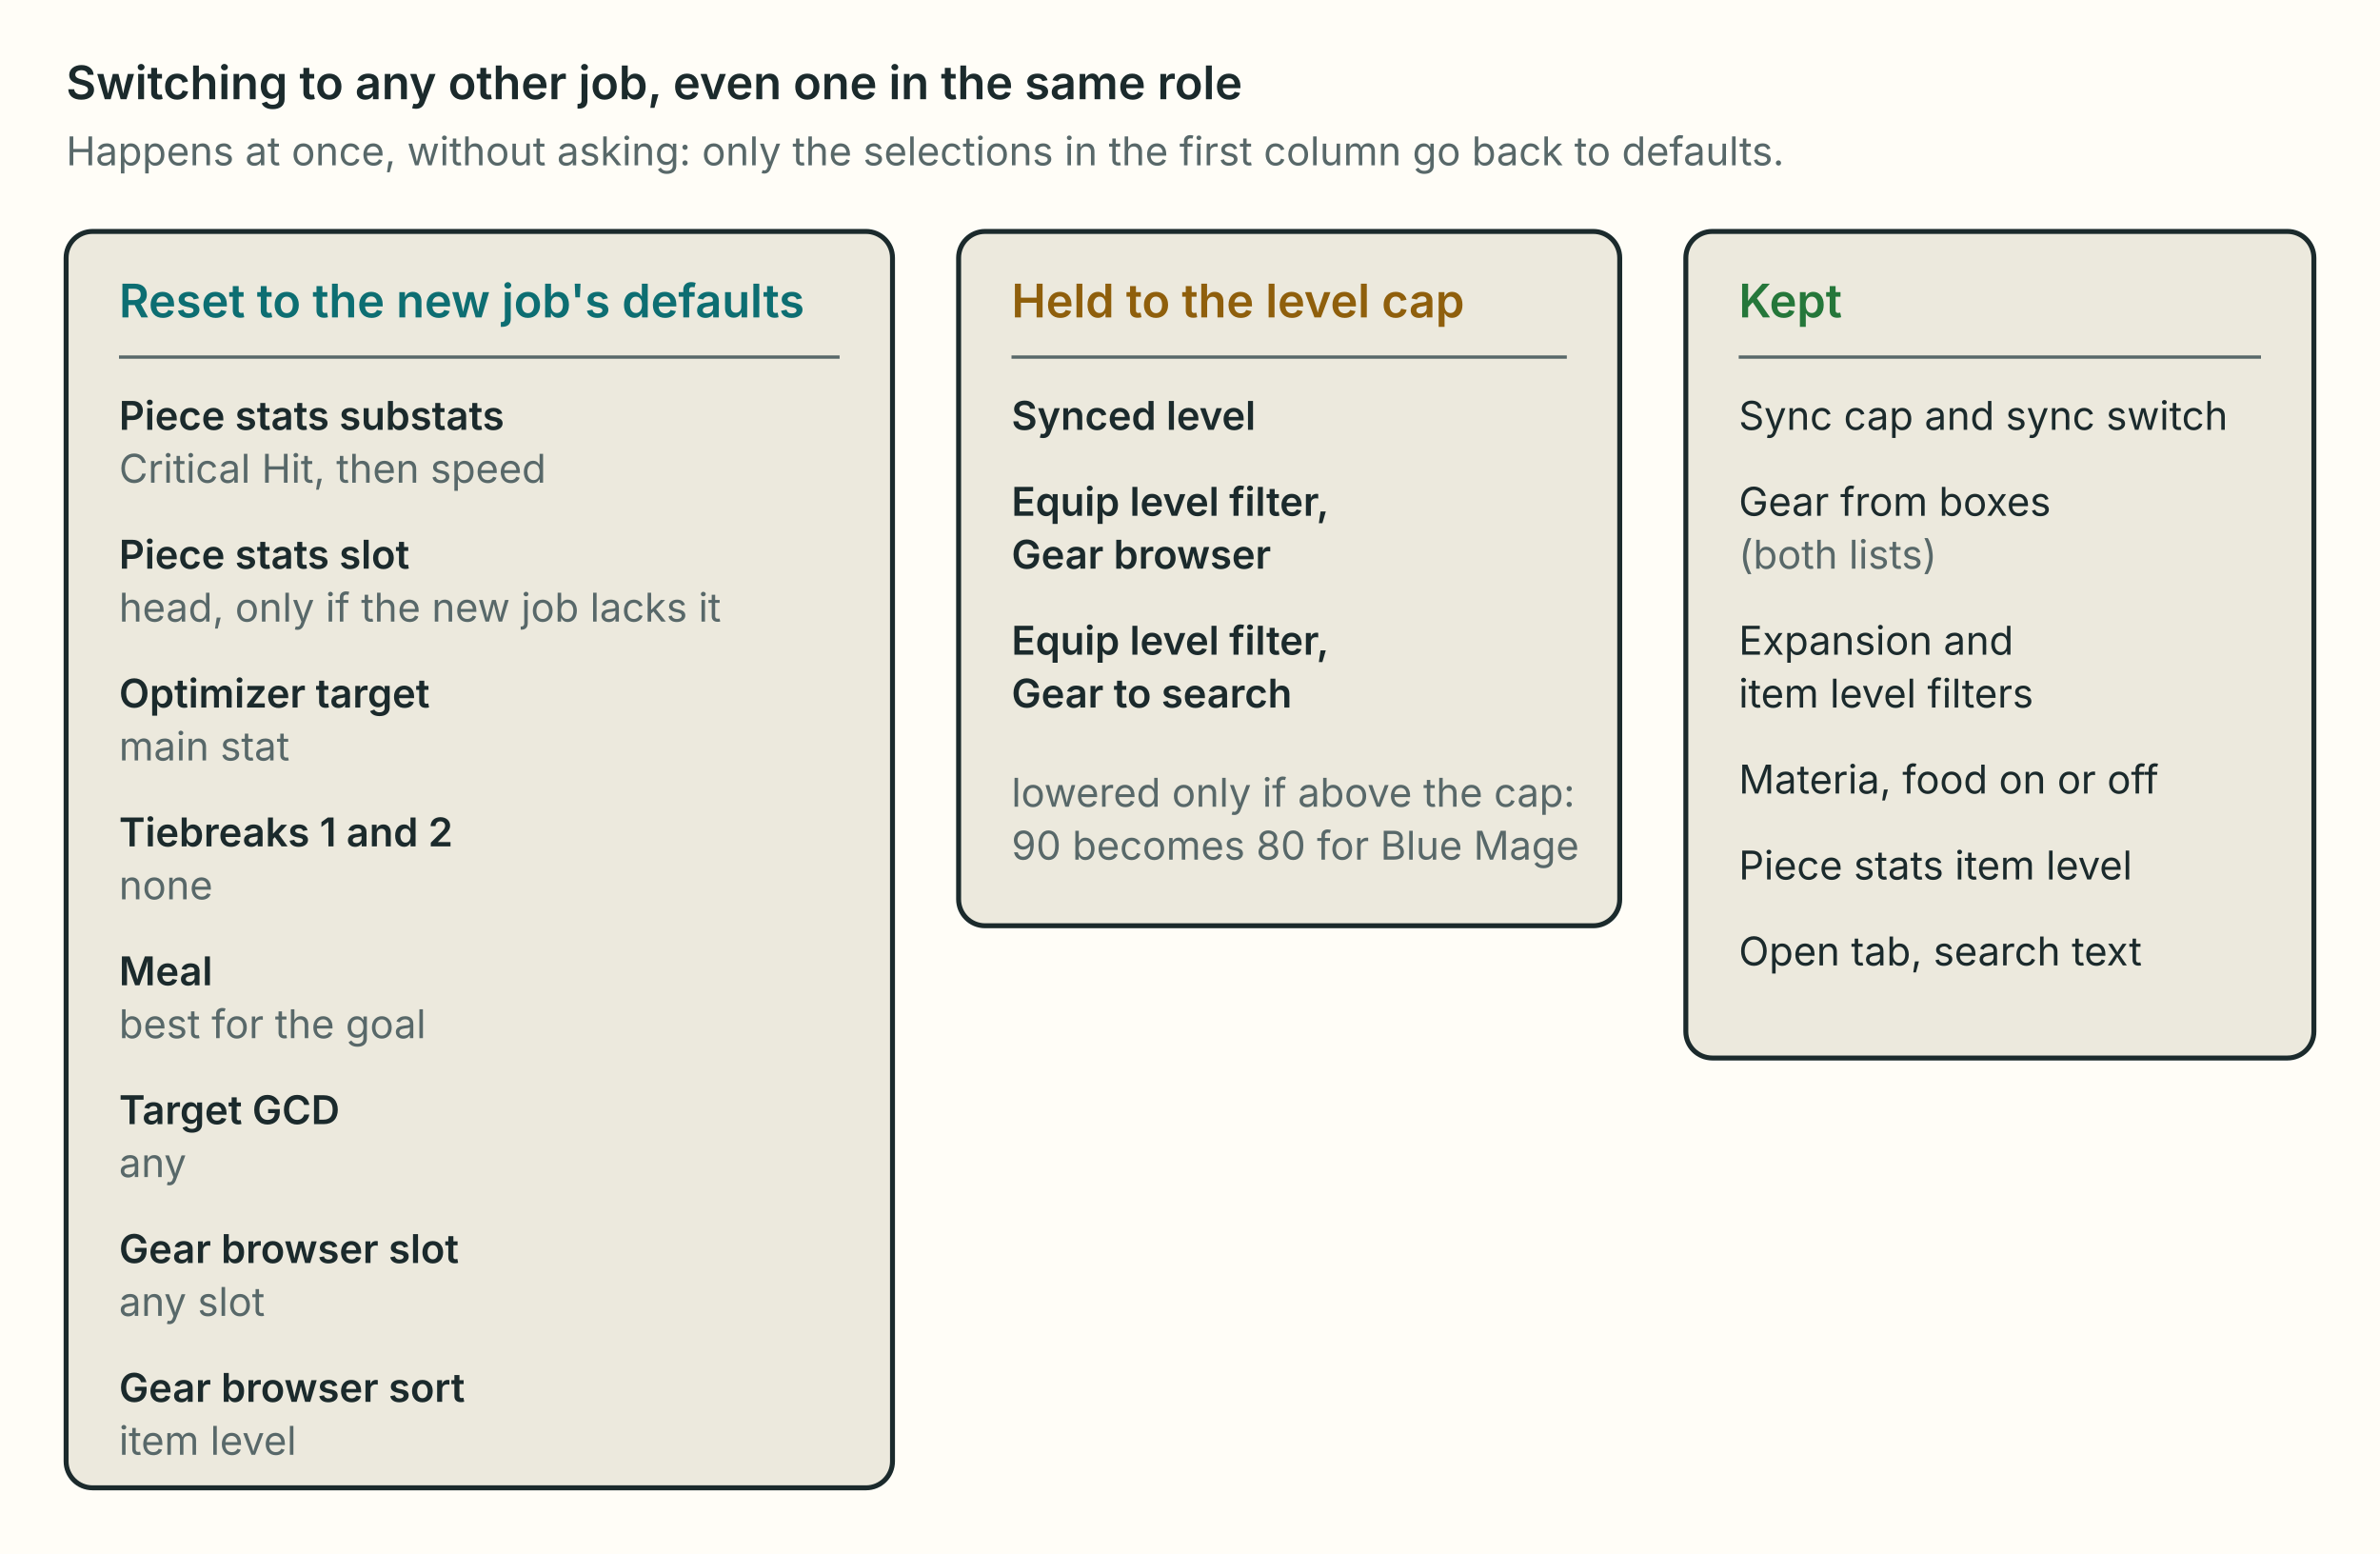
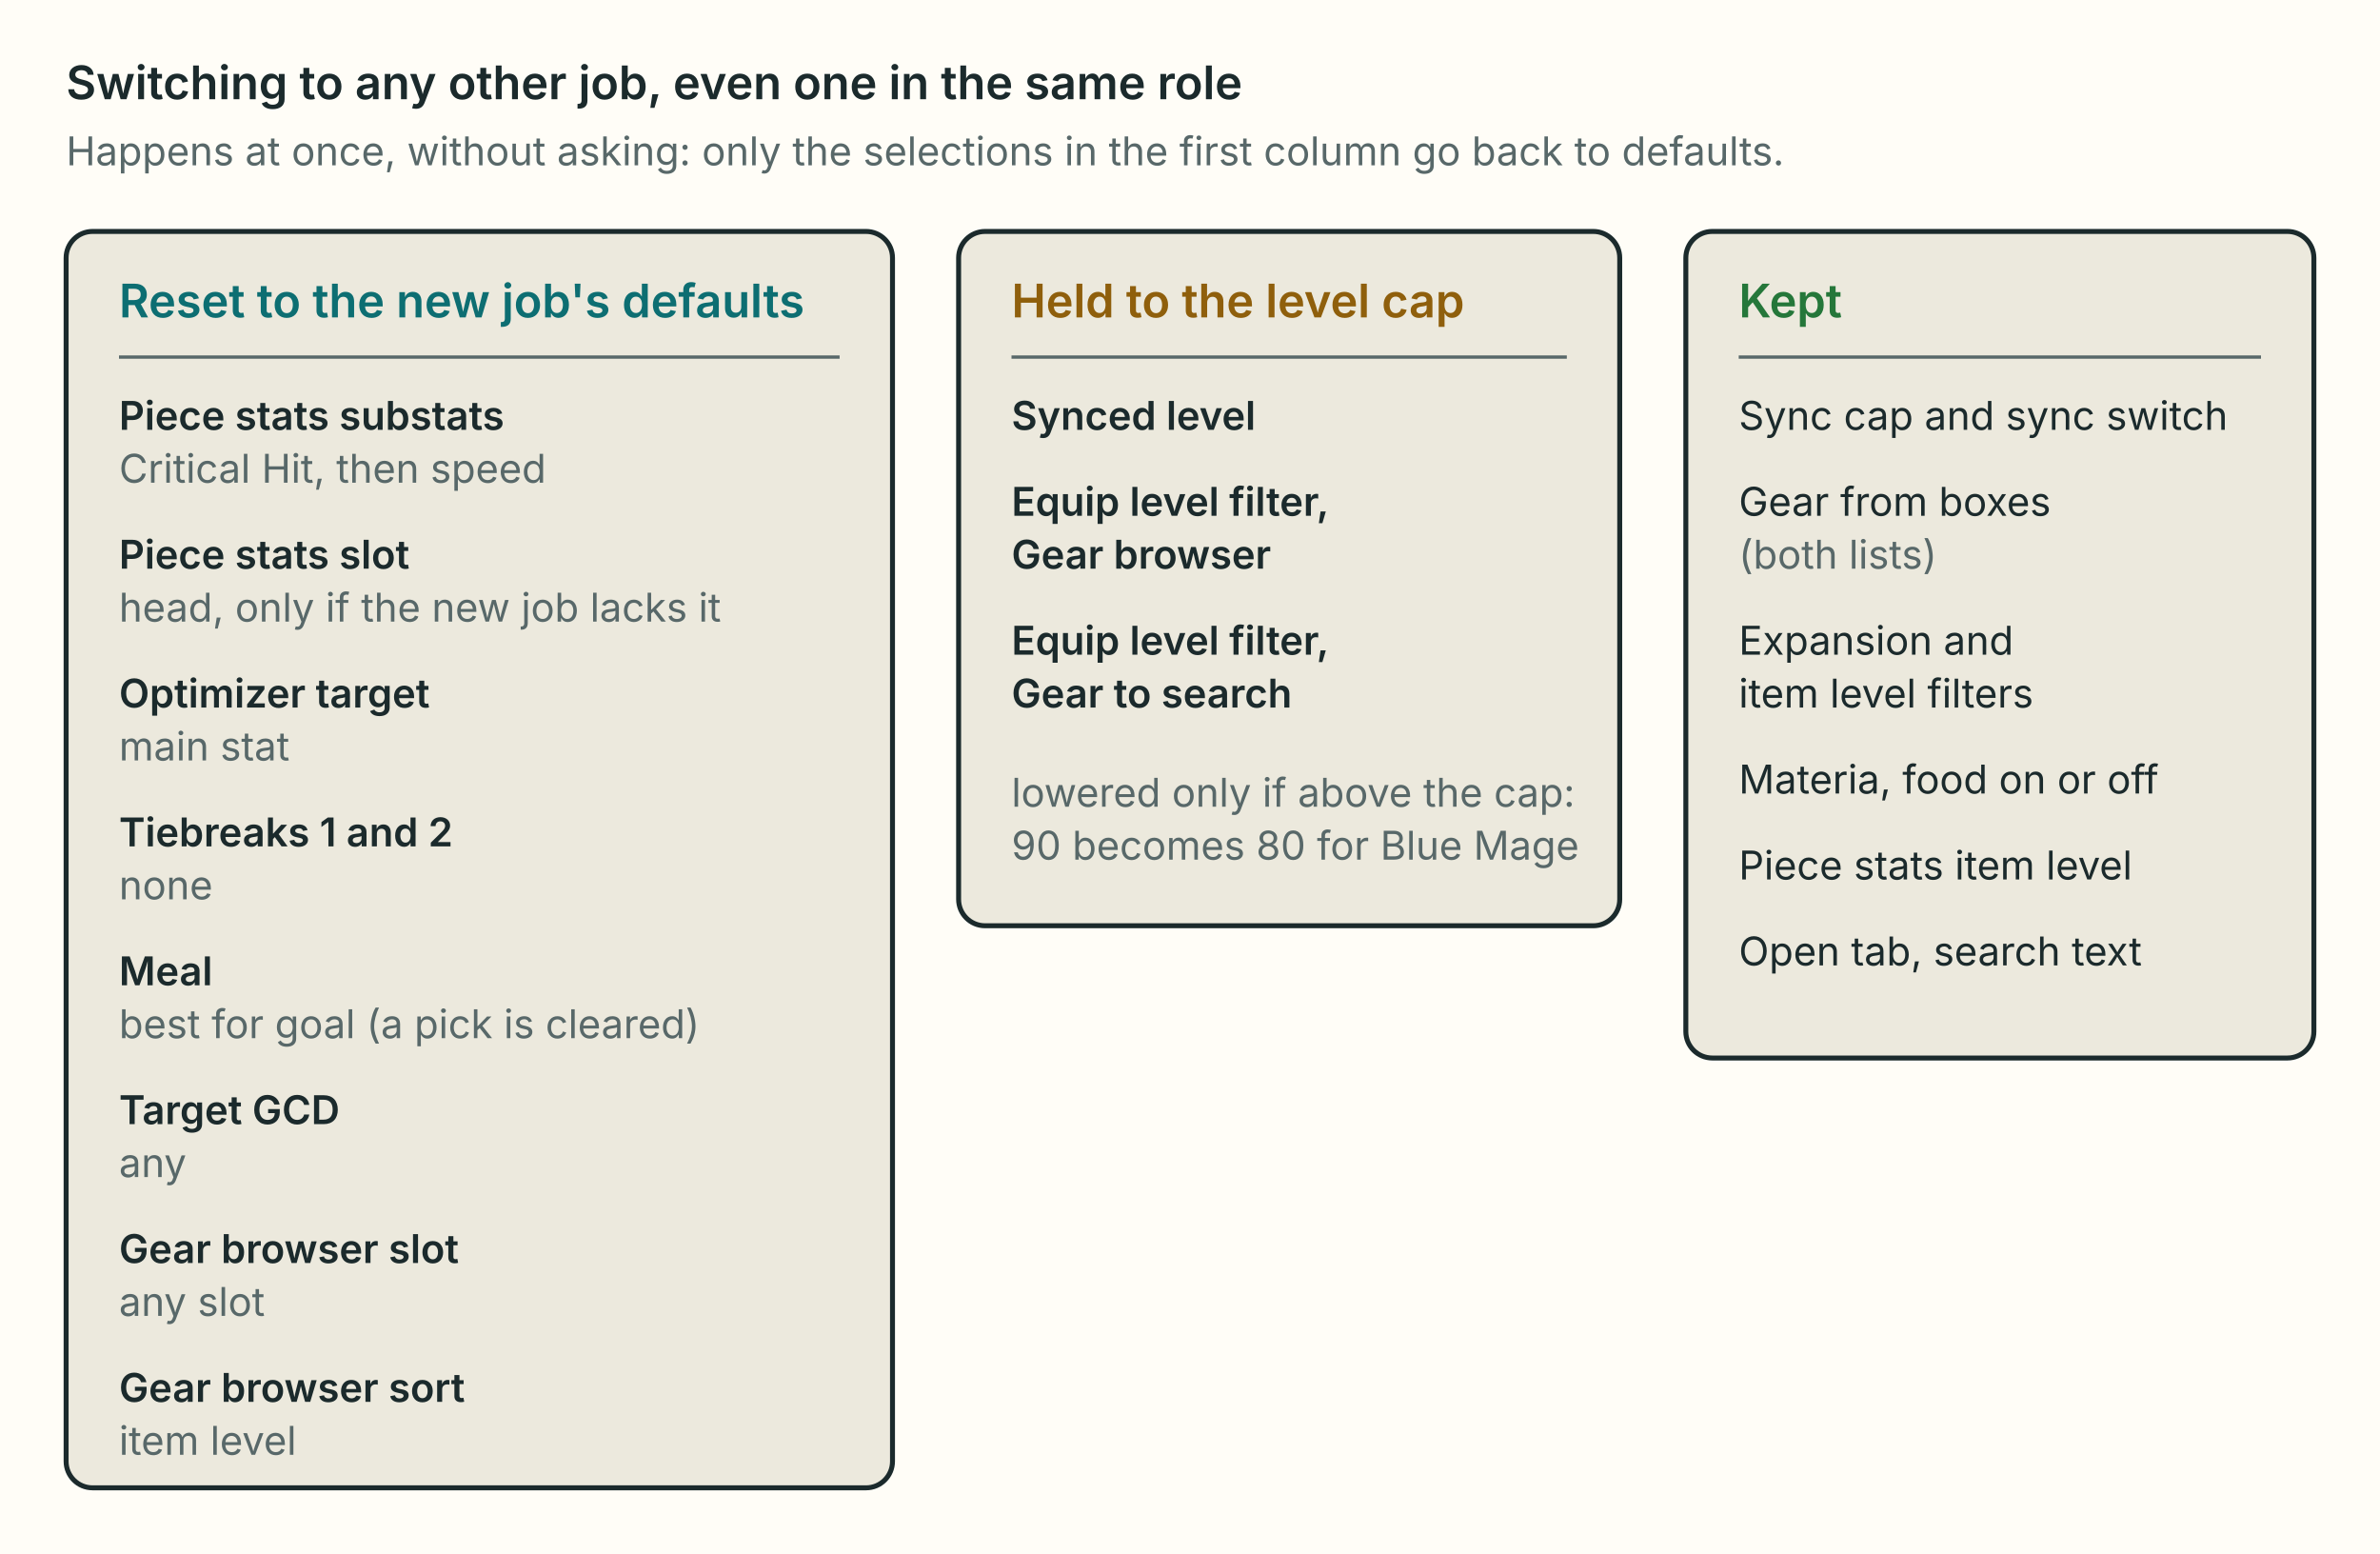
<svg xmlns="http://www.w3.org/2000/svg" viewBox="0 0 720 470" role="img" aria-labelledby="t d">
  <style>
    .bg { fill: #fffdf7; }
    .box { fill: #ece9dd; stroke: #1b2a2c; stroke-width: 1.5; }
    .fg { fill: #1b2a2c; }
    .muted { fill: #586869; }
    .accent { fill: #0d6e72; }
    .gold { fill: #8f5f0c; }
    .good { fill: #25773a; }
    .rule { stroke: #586869; stroke-width: 1; }
    text { font-family: system-ui, -apple-system, "Segoe UI", sans-serif; }
    .t { font-size: 14px; font-weight: 600; }
    .l { font-size: 12px; font-weight: 600; }
    .s { font-size: 12px; }
    @media (prefers-color-scheme: dark) {
      .bg { fill: #142023; }
      .box { fill: #1b2b2e; stroke: #e5eeed; }
      .fg { fill: #e5eeed; }
      .muted { fill: #92a5a5; }
      .accent { fill: #4cc2b6; }
      .gold { fill: #e2b659; }
      .good { fill: #6cc788; }
      .rule { stroke: #92a5a5; }
    }
  </style>
  <rect class="bg" x="0" y="0" width="720" height="470" />
  <text class="fg t" x="20" y="30">Switching to any other job, even one in the same role</text>
  <text class="muted s" x="20" y="50">Happens at once, without asking: only the selections in the first column go back to defaults.</text>
  <rect class="box" x="20" y="70" width="250" height="380" rx="8" />
  <text class="accent t" x="36" y="96">Reset to the new job's defaults</text>
  <line class="rule" x1="36" y1="108" x2="254" y2="108" />
  <text class="fg l" x="36" y="130">Piece stats substats</text>
  <text class="muted s" x="36" y="146">Critical Hit, then speed</text>
  <text class="fg l" x="36" y="172">Piece stats slot</text>
  <text class="muted s" x="36" y="188">head, only if the new job lacks it</text>
  <text class="fg l" x="36" y="214">Optimizer target</text>
  <text class="muted s" x="36" y="230">main stat</text>
  <text class="fg l" x="36" y="256">Tiebreaks 1 and 2</text>
  <text class="muted s" x="36" y="272">none</text>
  <text class="fg l" x="36" y="298">Meal</text>
-   <text class="muted s" x="36" y="314">best for the goal</text>
+   <text class="muted s" x="36" y="314">best for goal (a pick is cleared)</text>
  <text class="fg l" x="36" y="340">Target GCD</text>
  <text class="muted s" x="36" y="356">any</text>
  <text class="fg l" x="36" y="382">Gear browser slot</text>
  <text class="muted s" x="36" y="398">any slot</text>
  <text class="fg l" x="36" y="424">Gear browser sort</text>
  <text class="muted s" x="36" y="440">item level</text>
  <rect class="box" x="290" y="70" width="200" height="210" rx="8" />
  <text class="gold t" x="306" y="96">Held to the level cap</text>
  <line class="rule" x1="306" y1="108" x2="474" y2="108" />
  <text class="fg l" x="306" y="130">Synced level</text>
  <text class="fg l" x="306" y="156">Equip level filter,</text>
  <text class="fg l" x="306" y="172">Gear browser</text>
  <text class="fg l" x="306" y="198">Equip level filter,</text>
  <text class="fg l" x="306" y="214">Gear to search</text>
  <text class="muted s" x="306" y="244">lowered only if above the cap:</text>
  <text class="muted s" x="306" y="260">90 becomes 80 for Blue Mage</text>
  <rect class="box" x="510" y="70" width="190" height="250" rx="8" />
  <text class="good t" x="526" y="96">Kept</text>
  <line class="rule" x1="526" y1="108" x2="684" y2="108" />
  <text class="fg s" x="526" y="130">Sync cap and sync switch</text>
  <text class="fg s" x="526" y="156">Gear from boxes</text>
  <text class="muted s" x="526" y="172">(both lists)</text>
  <text class="fg s" x="526" y="198">Expansion and</text>
  <text class="fg s" x="526" y="214">item level filters</text>
  <text class="fg s" x="526" y="240">Materia, food on or off</text>
  <text class="fg s" x="526" y="266">Piece stats item level</text>
  <text class="fg s" x="526" y="292">Open tab, search text</text>
</svg>
